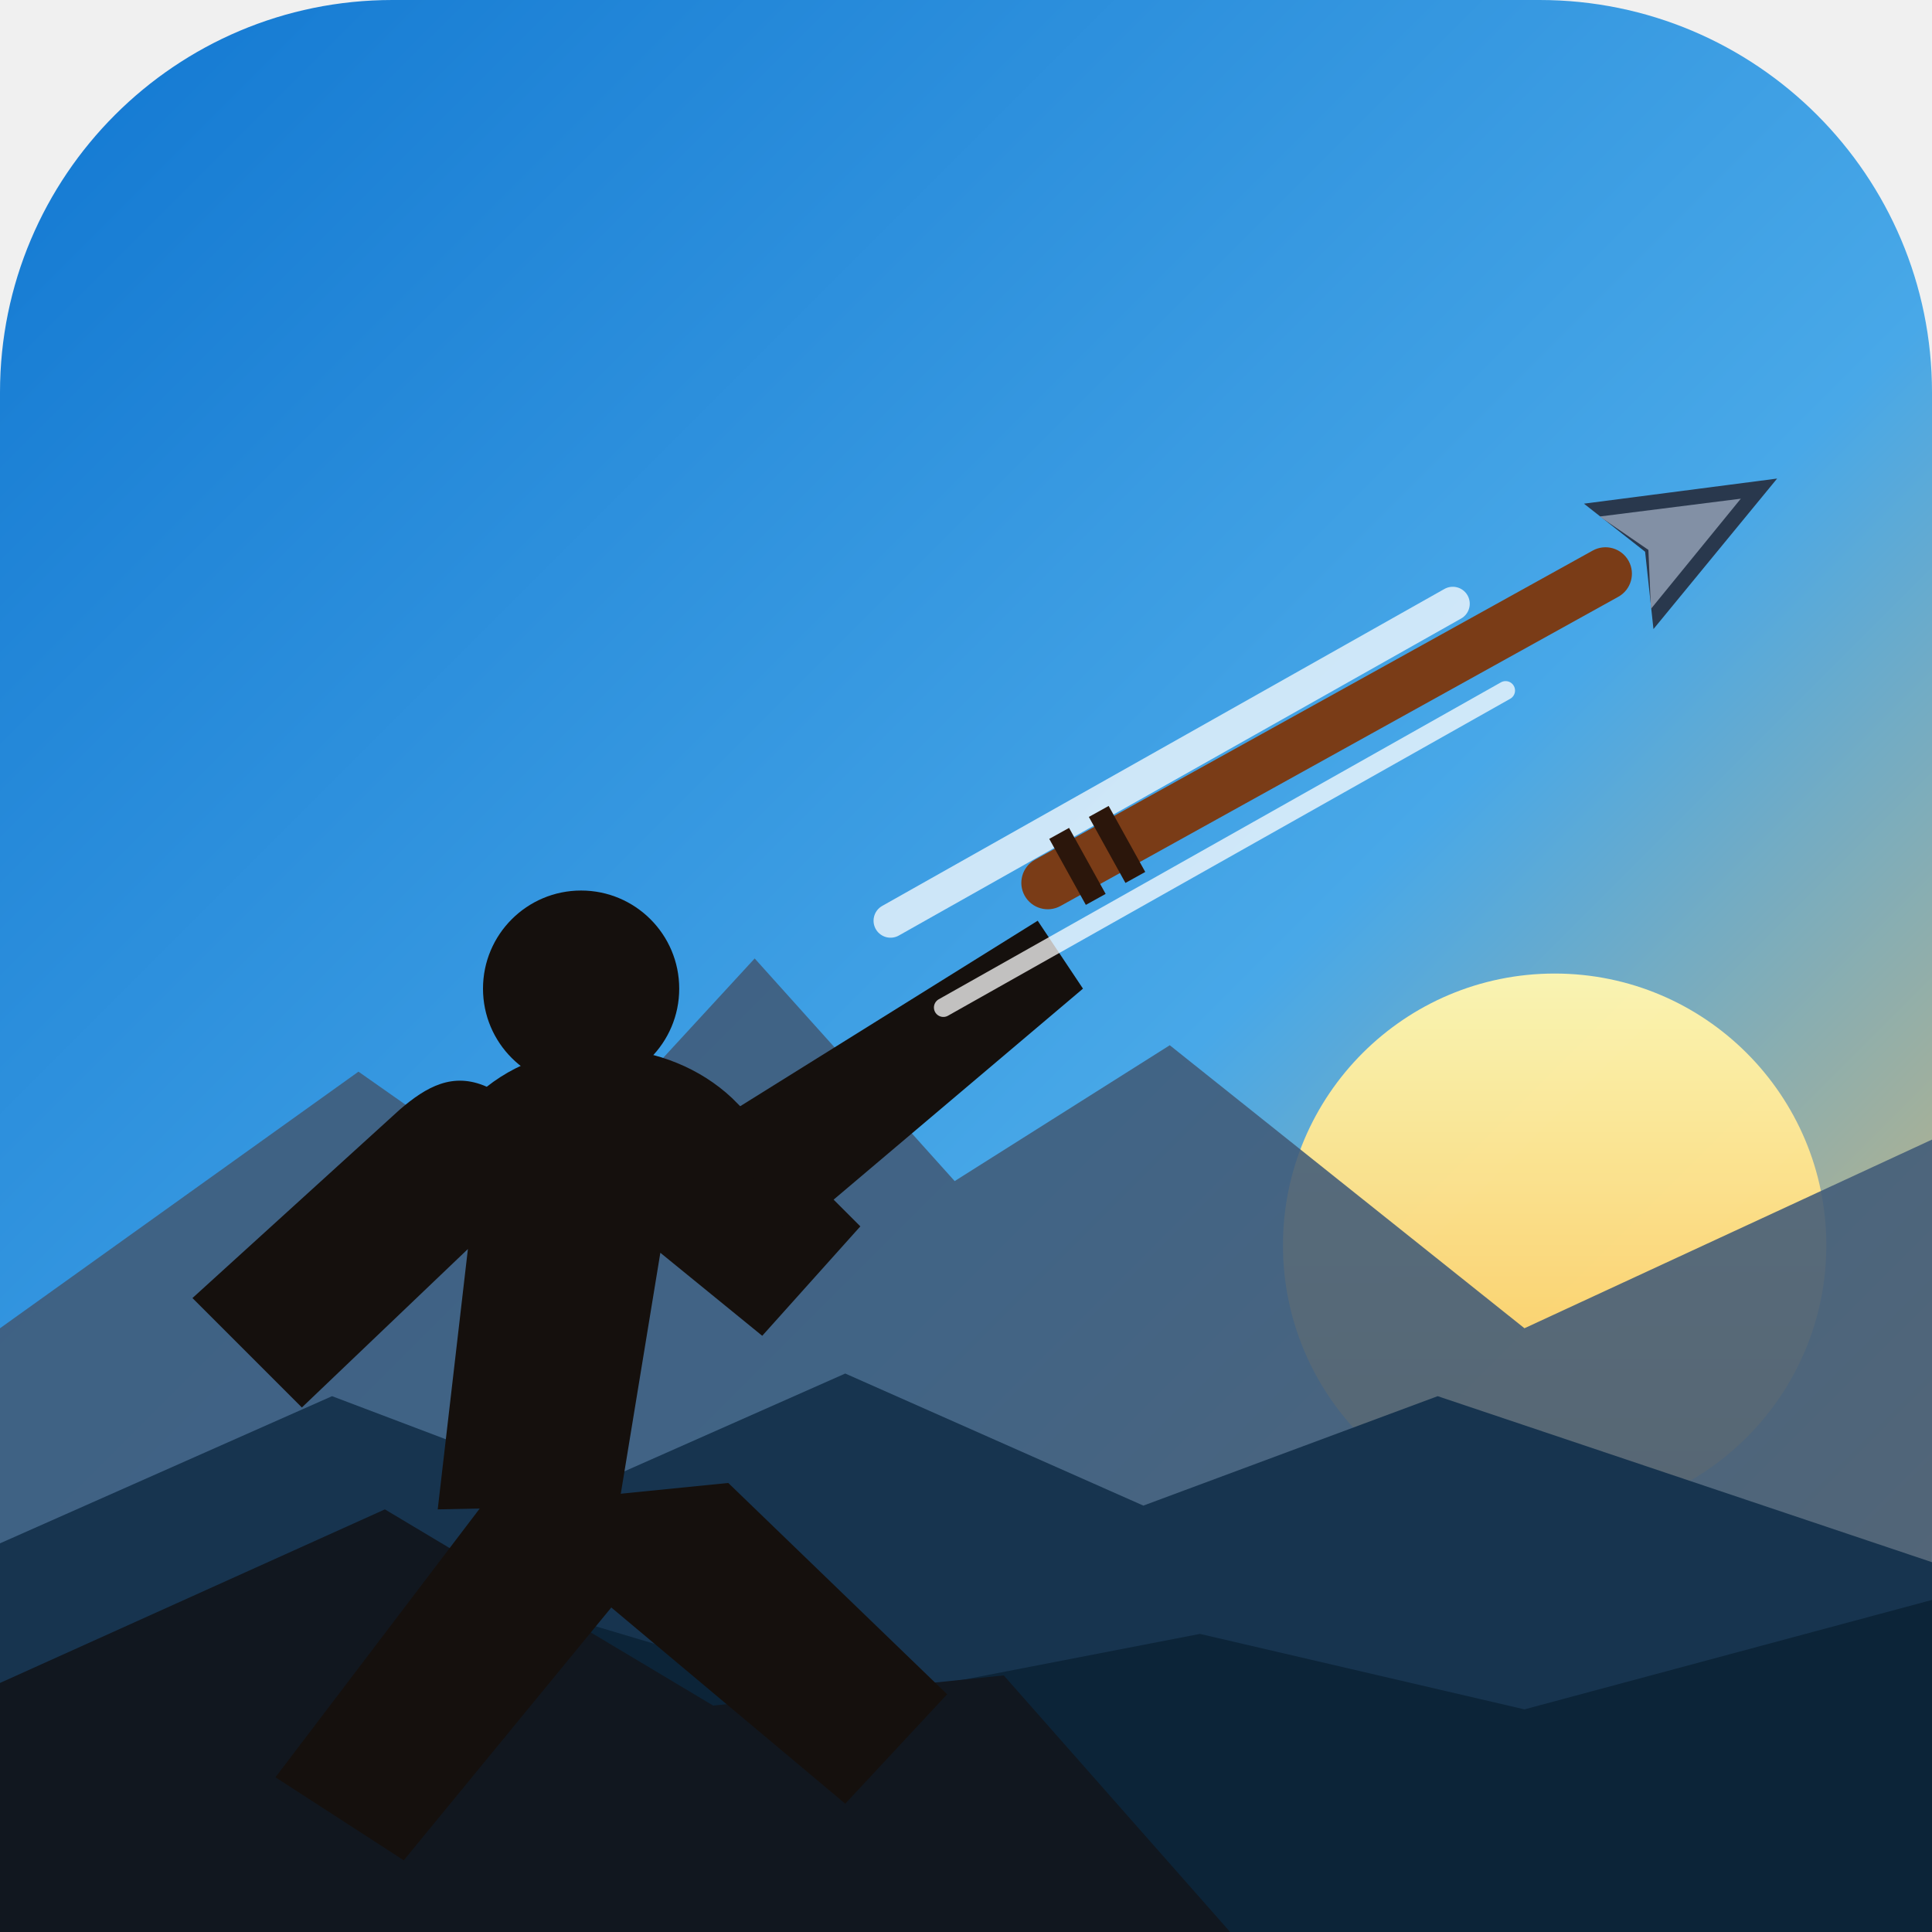
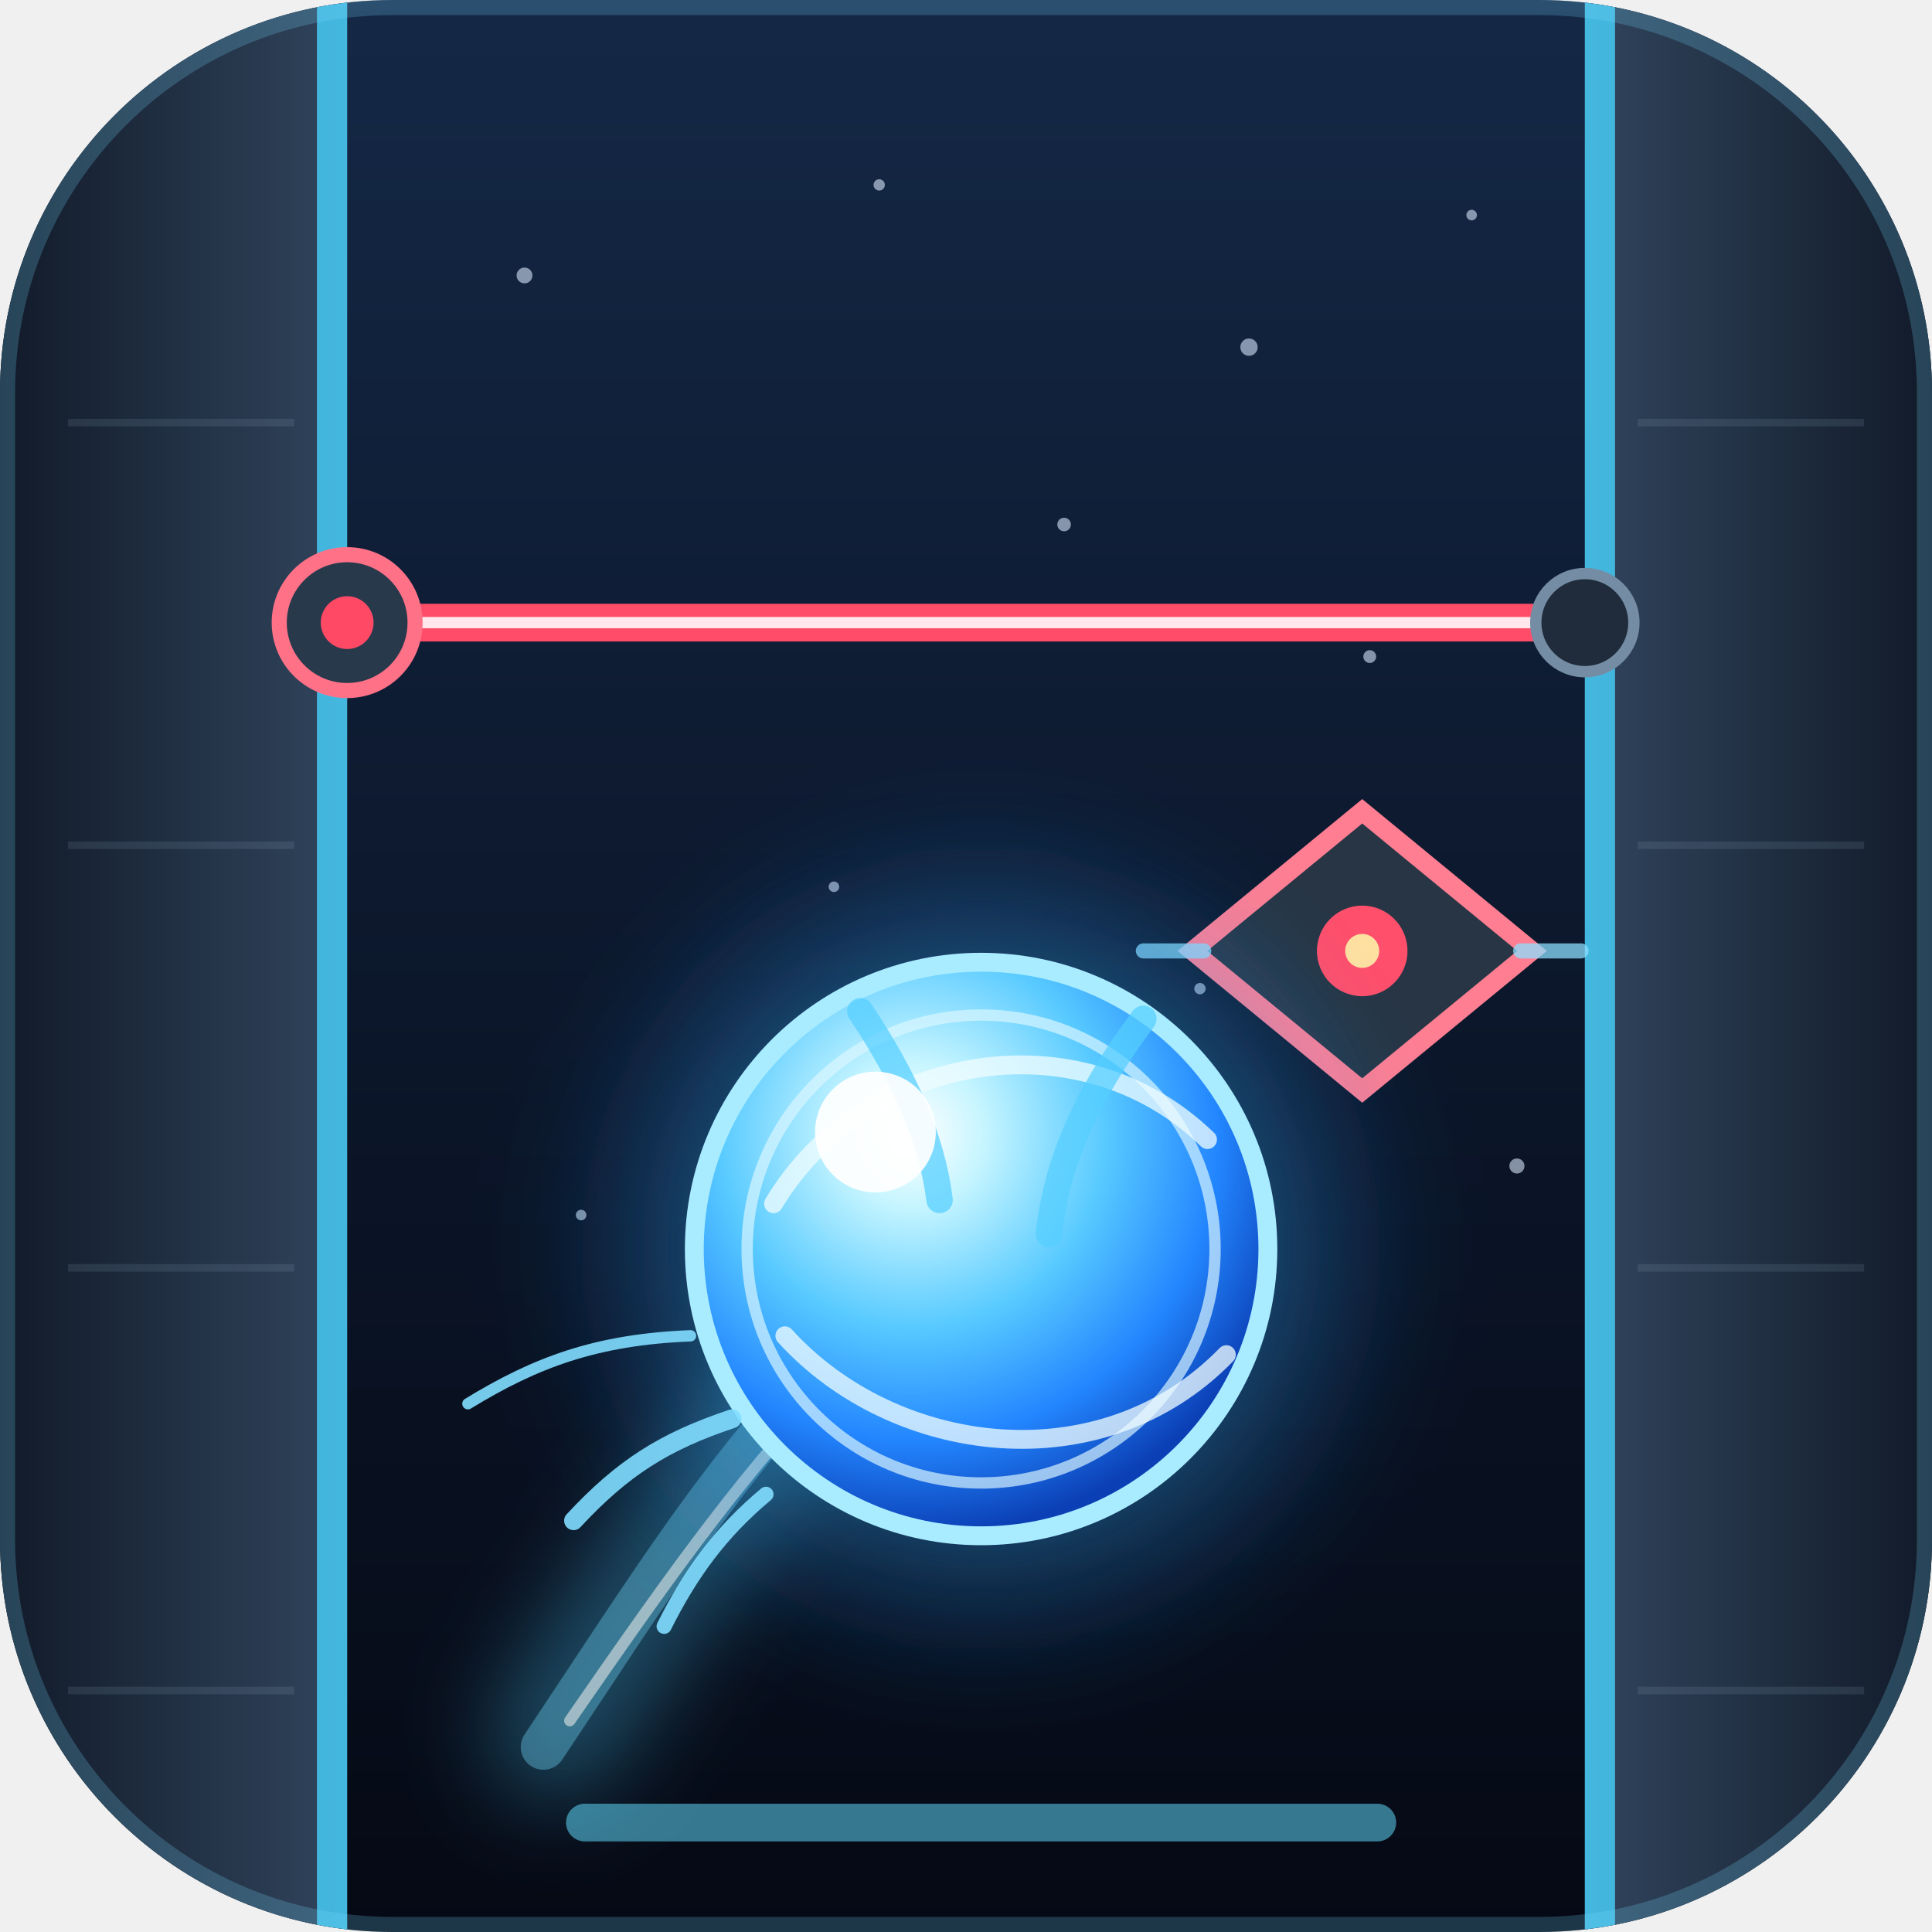
- <svg xmlns="http://www.w3.org/2000/svg" viewBox="0 0 512 512" role="img" aria-label="Spear Relay app icon">
+ <svg xmlns="http://www.w3.org/2000/svg" viewBox="0 0 512 512" role="img" aria-label="Energy Relay app icon">
  <defs>
-     <linearGradient id="sky" x1="0" y1="0" x2="1" y2="1">
-       <stop offset="0" stop-color="#1177d1" />
-       <stop offset="0.58" stop-color="#48a8e8" />
-       <stop offset="1" stop-color="#ffb84d" />
+     <linearGradient id="bg" x1="0" y1="0" x2="0" y2="1">
+       <stop offset="0" stop-color="#142846" />
+       <stop offset="0.58" stop-color="#0b1528" />
+       <stop offset="1" stop-color="#050914" />
    </linearGradient>
-     <linearGradient id="sun" x1="0" y1="0" x2="0" y2="1">
-       <stop offset="0" stop-color="#fff7b2" />
-       <stop offset="1" stop-color="#ffc24d" />
+     <linearGradient id="wallL" x1="0" y1="0" x2="1" y2="0">
+       <stop offset="0" stop-color="#111a29" />
+       <stop offset="1" stop-color="#31455d" />
    </linearGradient>
+     <linearGradient id="wallR" x1="1" y1="0" x2="0" y2="0">
+       <stop offset="0" stop-color="#111a29" />
+       <stop offset="1" stop-color="#31455d" />
+     </linearGradient>
+     <radialGradient id="orbCore" cx="38%" cy="30%" r="70%">
+       <stop offset="0" stop-color="#ffffff" />
+       <stop offset="0.18" stop-color="#c6f5ff" />
+       <stop offset="0.48" stop-color="#58caff" />
+       <stop offset="0.76" stop-color="#2386ff" />
+       <stop offset="1" stop-color="#0b3fb5" />
+     </radialGradient>
+     <radialGradient id="orbGlow">
+       <stop offset="0" stop-color="#9be9ff" stop-opacity=".95" />
+       <stop offset=".44" stop-color="#39bfff" stop-opacity=".52" />
+       <stop offset="1" stop-color="#2386ff" stop-opacity="0" />
+     </radialGradient>
+     <filter id="cyanGlow" x="-80%" y="-80%" width="260%" height="260%">
+       <feGaussianBlur stdDeviation="12" />
+     </filter>
+     <filter id="redGlow" x="-80%" y="-80%" width="260%" height="260%">
+       <feGaussianBlur stdDeviation="8" />
+     </filter>
+     <clipPath id="roundClip">
+       <rect width="512" height="512" rx="104" />
+     </clipPath>
  </defs>
-   <rect width="512" height="512" rx="104" fill="url(#sky)" />
-   <circle cx="412" cy="330" r="72" fill="url(#sun)" opacity=".96" />
-   <path d="M0 352 95 284l47 33 58-63 53 59 57-36 94 75 108-50v210H0Z" fill="#415b78" opacity=".88" />
-   <path d="M0 409 88 370l66 25 70-31 79 35 78-29 131 44v98H0Z" fill="#17344f" />
-   <path d="M0 454 121 420l104 31 93-18 86 20 108-29v88H0Z" fill="#0c2438" />
-   <path d="M0 446 102 400l87 52 77-8 60 68H0Z" fill="#11171f" />
-   <g fill="#15100d">
-     <circle cx="154" cy="262" r="26" />
-     <path d="M129 288c19-15 48-13 65 3l34 34-26 29-27-22-11 67-48 1 8-69-44 42-29-29 55-50c7-6 14-10 23-6Z" />
-     <path d="m153 397 40-4 58 56-27 29-62-52-55 67-34-22 57-75Z" />
-     <path d="m190 297 85-53 12 18-78 66Z" />
+   <g clip-path="url(#roundClip)">
+     <rect width="512" height="512" fill="url(#bg)" />
+     <g fill="#dbeaff" opacity=".58">
+       <circle cx="139" cy="73" r="2.1" />
+       <circle cx="233" cy="49" r="1.5" />
+       <circle cx="331" cy="92" r="2.3" />
+       <circle cx="390" cy="57" r="1.4" />
+       <circle cx="282" cy="139" r="1.8" />
+       <circle cx="177" cy="166" r="1.2" />
+       <circle cx="363" cy="174" r="1.7" />
+       <circle cx="221" cy="235" r="1.4" />
+       <circle cx="318" cy="262" r="1.5" />
+       <circle cx="402" cy="309" r="2" />
+       <circle cx="154" cy="322" r="1.4" />
+       <circle cx="282" cy="397" r="1.5" />
+     </g>
+     <path d="M0 0h92v512H0z" fill="url(#wallL)" />
+     <path d="M420 0h92v512h-92z" fill="url(#wallR)" />
+     <path d="M84 0h8v512h-8z" fill="#48d3ff" opacity=".8" />
+     <path d="M420 0h8v512h-8z" fill="#48d3ff" opacity=".8" />
+     <g stroke="#9ab2c9" stroke-opacity=".14" stroke-width="2">
+       <path d="M18 112h60M18 224h60M18 336h60M18 448h60" />
+       <path d="M434 112h60M434 224h60M434 336h60M434 448h60" />
+     </g>
+     <g>
+       <path d="M92 165H420" stroke="#ff3f61" stroke-width="20" stroke-opacity=".24" filter="url(#redGlow)" />
+       <path d="M92 165H420" stroke="#ff4c69" stroke-width="10" />
+       <path d="M92 165H420" stroke="#ffe7ec" stroke-width="3" />
+       <circle cx="92" cy="165" r="18" fill="#27394b" stroke="#ff7187" stroke-width="4" />
+       <circle cx="92" cy="165" r="7" fill="#ff4965" />
+       <circle cx="420" cy="165" r="13" fill="#202c3b" stroke="#758da4" stroke-width="3" />
+     </g>
+     <g transform="translate(361 252)">
+       <path d="M0-37 45 0 0 37-45 0Z" fill="#273544" stroke="#ff7e92" stroke-width="5" />
+       <circle r="12" fill="#ff4f6b" />
+       <circle r="4.5" fill="#ffe1a1" />
+       <path d="M-58 0h16M42 0h16" stroke="#8bdfff" stroke-width="4" stroke-linecap="round" opacity=".74" />
+     </g>
+     <g opacity=".78">
+       <path d="M147 460C174 418 191 391 220 360" fill="none" stroke="#4dcfff" stroke-width="34" stroke-linecap="round" filter="url(#cyanGlow)" opacity=".42" />
+       <path d="M144 463C174 418 191 390 222 358" fill="none" stroke="#6fdcff" stroke-width="12" stroke-linecap="round" opacity=".5" />
+       <path d="M151 456C180 414 198 389 225 361" fill="none" stroke="#e0f9ff" stroke-width="3" stroke-linecap="round" opacity=".85" />
+     </g>
+     <circle cx="260" cy="331" r="118" fill="url(#orbGlow)" filter="url(#cyanGlow)" opacity=".92" />
+     <circle cx="260" cy="331" r="76" fill="url(#orbCore)" stroke="#a9ecff" stroke-width="5" />
+     <circle cx="260" cy="331" r="62" fill="none" stroke="#dbf7ff" stroke-width="3" stroke-opacity=".68" />
+     <path d="M205 319c24-40 81-50 115-17M208 354c29 32 84 39 117 5" fill="none" stroke="#effcff" stroke-width="5" stroke-linecap="round" opacity=".76" />
+     <path d="M228 268c12 18 19 34 21 50m54-48c-15 20-23 38-25 57" fill="none" stroke="#54cfff" stroke-width="7" stroke-linecap="round" opacity=".72" />
+     <circle cx="232" cy="300" r="16" fill="#ffffff" opacity=".92" />
+     <g fill="none" stroke="#81ddff" stroke-linecap="round" opacity=".9">
+       <path d="M194 376c-18 6-29 13-42 27" stroke-width="5" />
+       <path d="M183 354c-25 1-41 7-59 18" stroke-width="3" />
+       <path d="M203 396c-12 10-20 21-27 35" stroke-width="4" />
+     </g>
+     <rect x="150" y="478" width="220" height="10" rx="5" fill="#62ddff" opacity=".52" />
  </g>
-   <g stroke="#fff" stroke-linecap="round" opacity=".74">
-     <path d="M236 244 385 160" stroke-width="9" />
-     <path d="M250 267 399 183" stroke-width="5" />
-   </g>
-   <g transform="rotate(-29 366 185)">
-     <rect x="258" y="178" width="183" height="14" rx="7" fill="#7a3c17" />
-     <path d="m438 166 48 19-48 19 8-19Z" fill="#29384d" />
-     <path d="m440 171 35 14-35 14 7-14Z" fill="#8290a5" />
-     <path d="M274 175v20M286 175v20" stroke="#2b160b" stroke-width="6" />
-   </g>
+   <rect x="2" y="2" width="508" height="508" rx="102" fill="none" stroke="#78ddff" stroke-opacity=".22" stroke-width="4" />
</svg>
